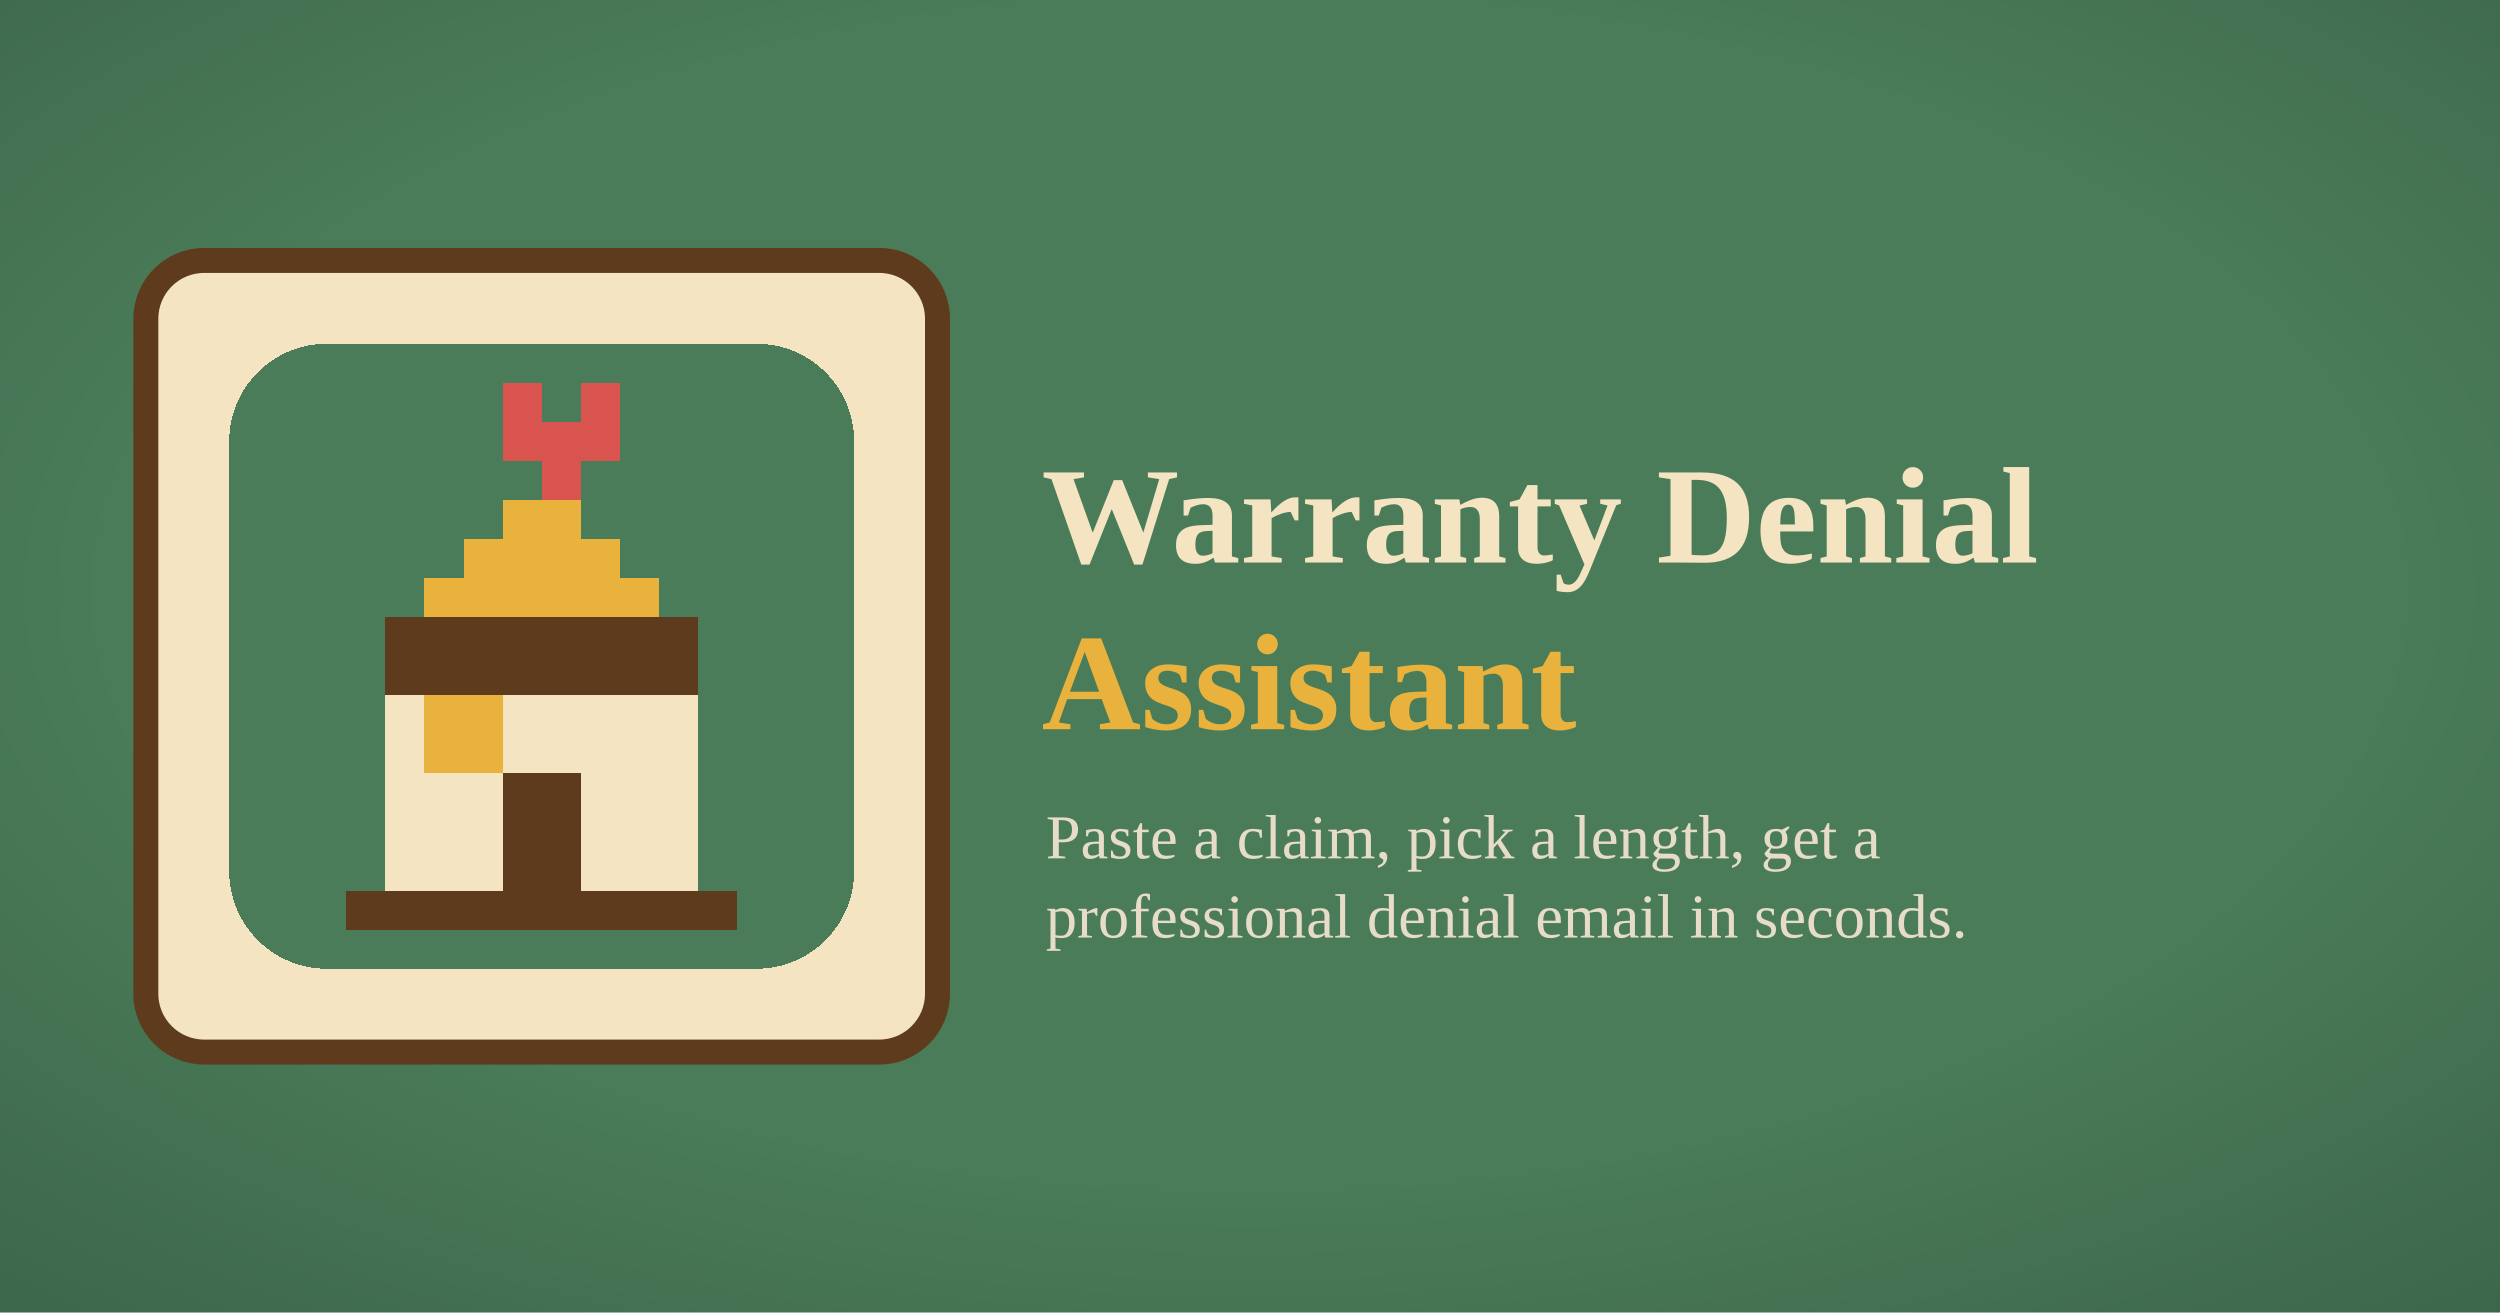
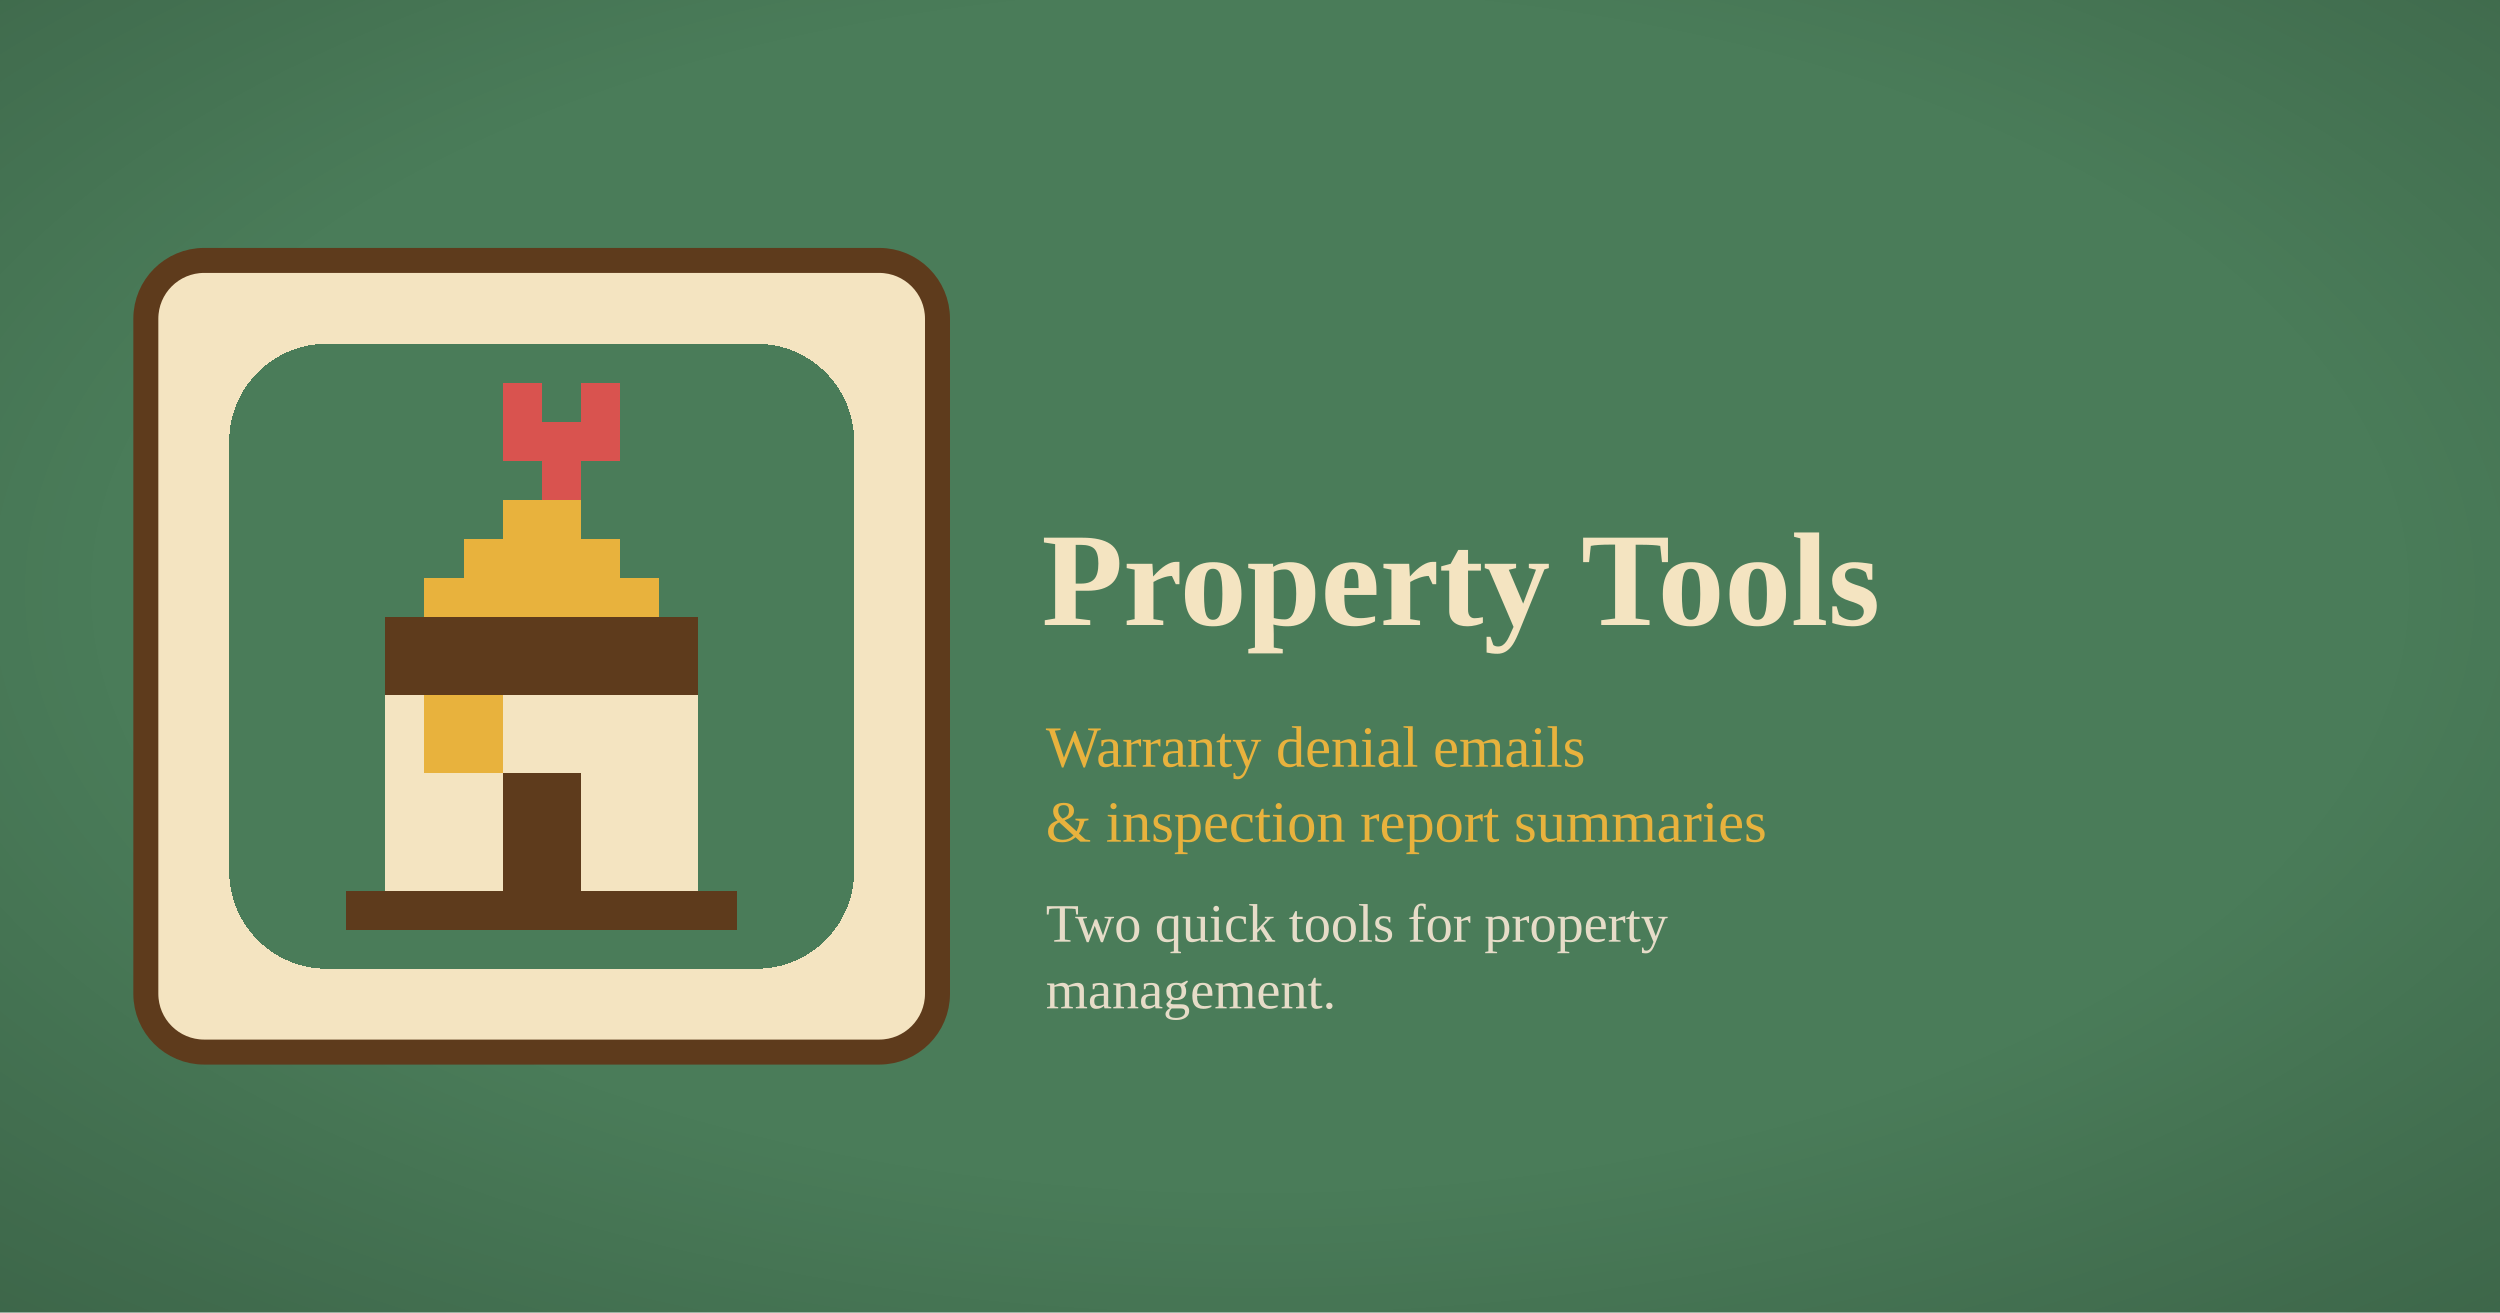
<svg xmlns="http://www.w3.org/2000/svg" width="1200" height="630" viewBox="0 0 1200 630">
  <rect x="0" y="0" width="1200" height="630" fill="#4a7c59" />
  <rect x="0" y="0" width="1200" height="630" fill="url(#vign)" />
  <defs>
    <radialGradient id="vign" cx="50%" cy="45%" r="75%">
      <stop offset="60%" stop-color="#000000" stop-opacity="0" />
      <stop offset="100%" stop-color="#000000" stop-opacity="0.18" />
    </radialGradient>
  </defs>
  <rect x="70" y="125" width="380" height="380" rx="28" fill="#f4e4c1" stroke="#5e3b1c" stroke-width="12" />
  <g transform="translate(110,165) scale(18.75)" shape-rendering="crispEdges">
    <rect x="0" y="0" width="16" height="16" rx="2.5" fill="#4a7c59" />
    <rect x="7" y="1" width="1" height="1" fill="#d9534f" />
    <rect x="9" y="1" width="1" height="1" fill="#d9534f" />
    <rect x="7" y="2" width="3" height="1" fill="#d9534f" />
    <rect x="8" y="3" width="1" height="1" fill="#d9534f" />
    <rect x="7" y="4" width="2" height="1" fill="#e8b23d" />
    <rect x="6" y="5" width="4" height="1" fill="#e8b23d" />
    <rect x="5" y="6" width="6" height="1" fill="#e8b23d" />
    <rect x="4" y="7" width="8" height="1" fill="#5e3b1c" />
    <rect x="4" y="8" width="8" height="1" fill="#5e3b1c" />
    <rect x="5" y="9" width="2" height="2" fill="#e8b23d" />
    <rect x="4" y="9" width="1" height="5" fill="#f4e4c1" />
    <rect x="5" y="11" width="2" height="3" fill="#f4e4c1" />
    <rect x="7" y="9" width="2" height="2" fill="#f4e4c1" />
    <rect x="9" y="9" width="3" height="5" fill="#f4e4c1" />
    <rect x="7" y="11" width="2" height="3" fill="#5e3b1c" />
    <rect x="3" y="14" width="10" height="1" fill="#5e3b1c" />
  </g>
-   <text x="500" y="270" font-family="Georgia, 'Times New Roman', serif" font-weight="bold" font-size="66" fill="#f4e4c1">Warranty Denial</text>
-   <text x="500" y="350" font-family="Georgia, 'Times New Roman', serif" font-weight="bold" font-size="66" fill="#e8b23d">Assistant</text>
-   <text x="502" y="412" font-family="Georgia, 'Times New Roman', serif" font-size="30" fill="#e6dcc8">Paste a claim, pick a length, get a</text>
-   <text x="502" y="450" font-family="Georgia, 'Times New Roman', serif" font-size="30" fill="#e6dcc8">professional denial email in seconds.</text>
+   <text x="500" y="300" font-family="Georgia, 'Times New Roman', serif" font-weight="bold" font-size="64" fill="#f4e4c1">Property Tools</text>
+   <text x="502" y="368" font-family="Georgia, 'Times New Roman', serif" font-size="28" fill="#e8b23d">Warranty denial emails</text>
+   <text x="502" y="404" font-family="Georgia, 'Times New Roman', serif" font-size="28" fill="#e8b23d">&amp; inspection report summaries</text>
+   <text x="502" y="452" font-family="Georgia, 'Times New Roman', serif" font-size="26" fill="#e6dcc8">Two quick tools for property</text>
+   <text x="502" y="484" font-family="Georgia, 'Times New Roman', serif" font-size="26" fill="#e6dcc8">management.</text>
</svg>
